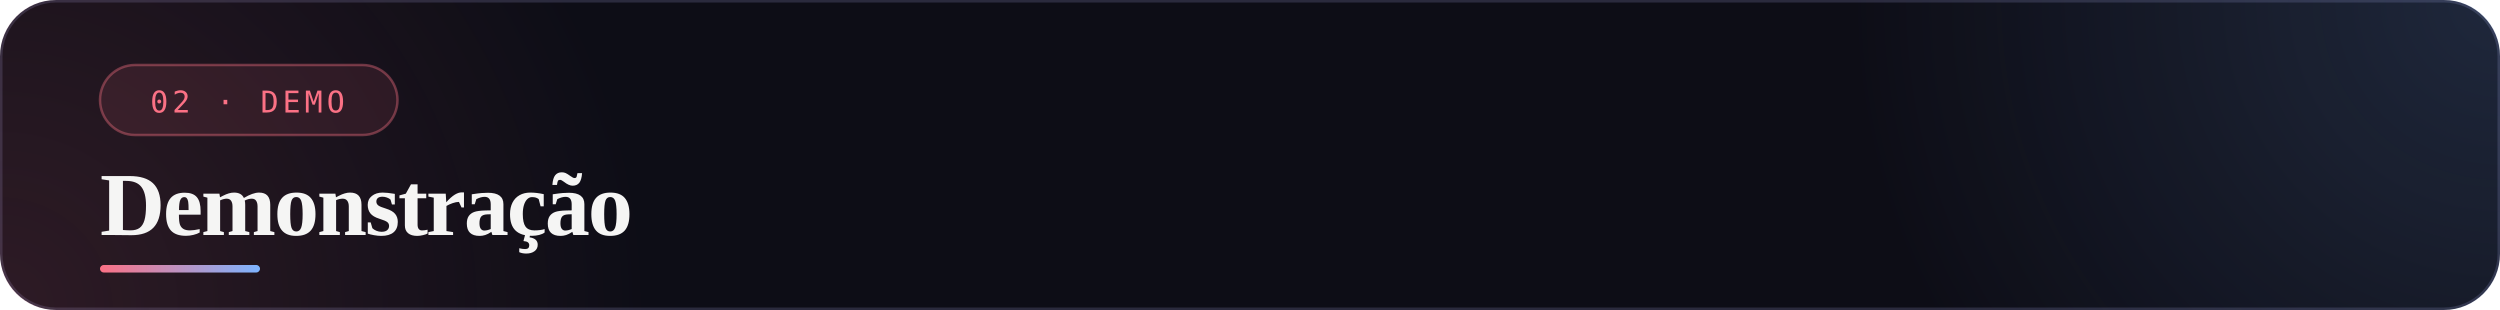
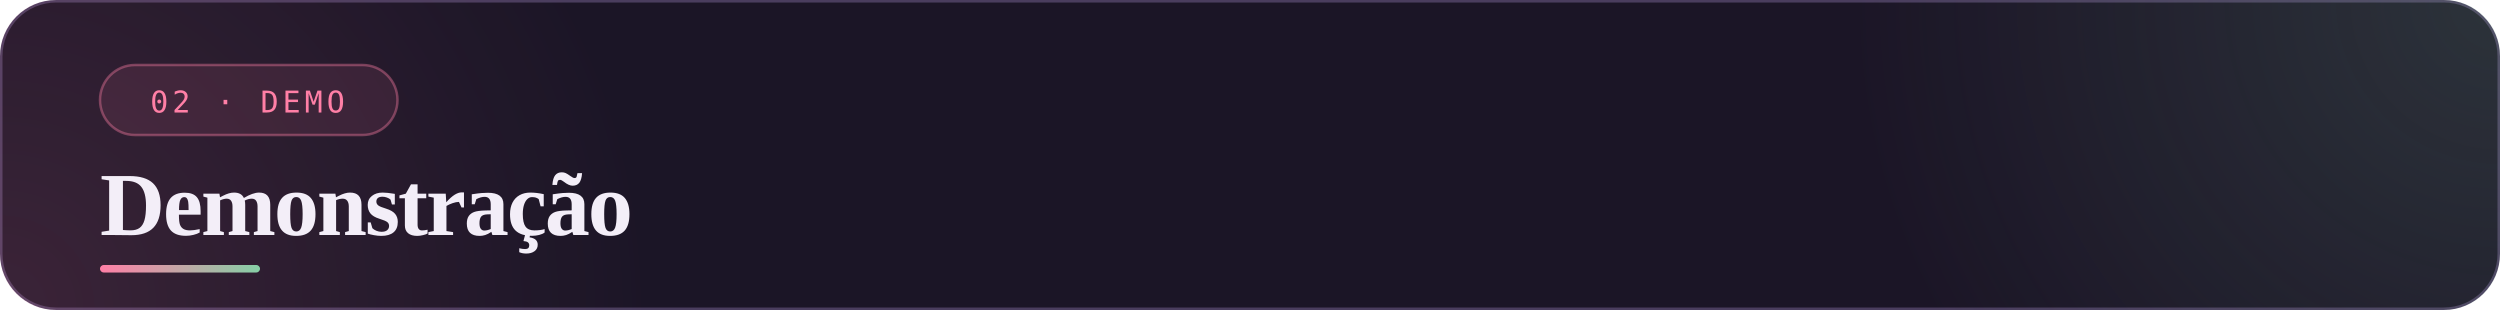
<svg xmlns="http://www.w3.org/2000/svg" width="1000" height="124" viewBox="0 0 1000 124" role="img" aria-label="02 · DEMO: Demonstração">
  <defs>
    <linearGradient id="g" x1="0" y1="0" x2="1" y2="0">
-       <stop offset="0" stop-color="#fb7185" />
-       <stop offset="1" stop-color="#7db4ff" />
+       <stop offset="0" stop-color="#ff7fa6" />
+       <stop offset="1" stop-color="#86cfa6" />
    </linearGradient>
    <radialGradient id="h1" gradientUnits="userSpaceOnUse" cx="1000" cy="0" r="260">
-       <stop offset="0" stop-color="#7db4ff" stop-opacity="0.16" />
-       <stop offset="1" stop-color="#7db4ff" stop-opacity="0" />
+       <stop offset="0" stop-color="#86cfa6" stop-opacity="0.16" />
+       <stop offset="1" stop-color="#86cfa6" stop-opacity="0" />
    </radialGradient>
    <radialGradient id="h2" gradientUnits="userSpaceOnUse" cx="0" cy="124" r="260">
-       <stop offset="0" stop-color="#fb7185" stop-opacity="0.14" />
-       <stop offset="1" stop-color="#fb7185" stop-opacity="0" />
+       <stop offset="0" stop-color="#ff7fa6" stop-opacity="0.14" />
+       <stop offset="1" stop-color="#ff7fa6" stop-opacity="0" />
    </radialGradient>
    <clipPath id="k">
      <rect width="1000" height="124" rx="22" />
    </clipPath>
  </defs>
-   <rect x="0.5" y="0.5" width="999" height="123" rx="22" fill="#0d0d16" stroke="#2a2a3d" />
+   <rect x="0.5" y="0.5" width="999" height="123" rx="22" fill="#1b1526" stroke="#4a3d5e" />
  <g clip-path="url(#k)">
    <rect width="1000" height="124" fill="url(#h1)" />
    <rect width="1000" height="124" fill="url(#h2)" />
  </g>
-   <rect x="40" y="26" width="119" height="28" rx="14" fill="#fb7185" fill-opacity="0.10" stroke="#fb7185" stroke-opacity="0.38" />
-   <text x="99" y="45" text-anchor="middle" font-family="'Cascadia Code',Menlo,Consolas,monospace" font-size="12" letter-spacing="1.6" fill="#fb7185">02 · DEMO</text>
-   <text x="40" y="94" font-family="'Cormorant Garamond',Georgia,'Times New Roman',serif" font-size="36" font-weight="800" letter-spacing="-0.8" fill="#f5f5f4">Demonstração</text>
+   <rect x="40" y="26" width="119" height="28" rx="14" fill="#ff7fa6" fill-opacity="0.10" stroke="#ff7fa6" stroke-opacity="0.38" />
+   <text x="99" y="45" text-anchor="middle" font-family="'Cascadia Code',Menlo,Consolas,monospace" font-size="12" letter-spacing="1.6" fill="#ff7fa6">02 · DEMO</text>
+   <text x="40" y="94" font-family="Fraunces,Georgia,'Times New Roman',serif" font-size="36" font-weight="800" letter-spacing="-0.8" fill="#f3eef8">Demonstração</text>
  <rect x="40" y="106" width="64" height="3" rx="1.5" fill="url(#g)" />
</svg>
